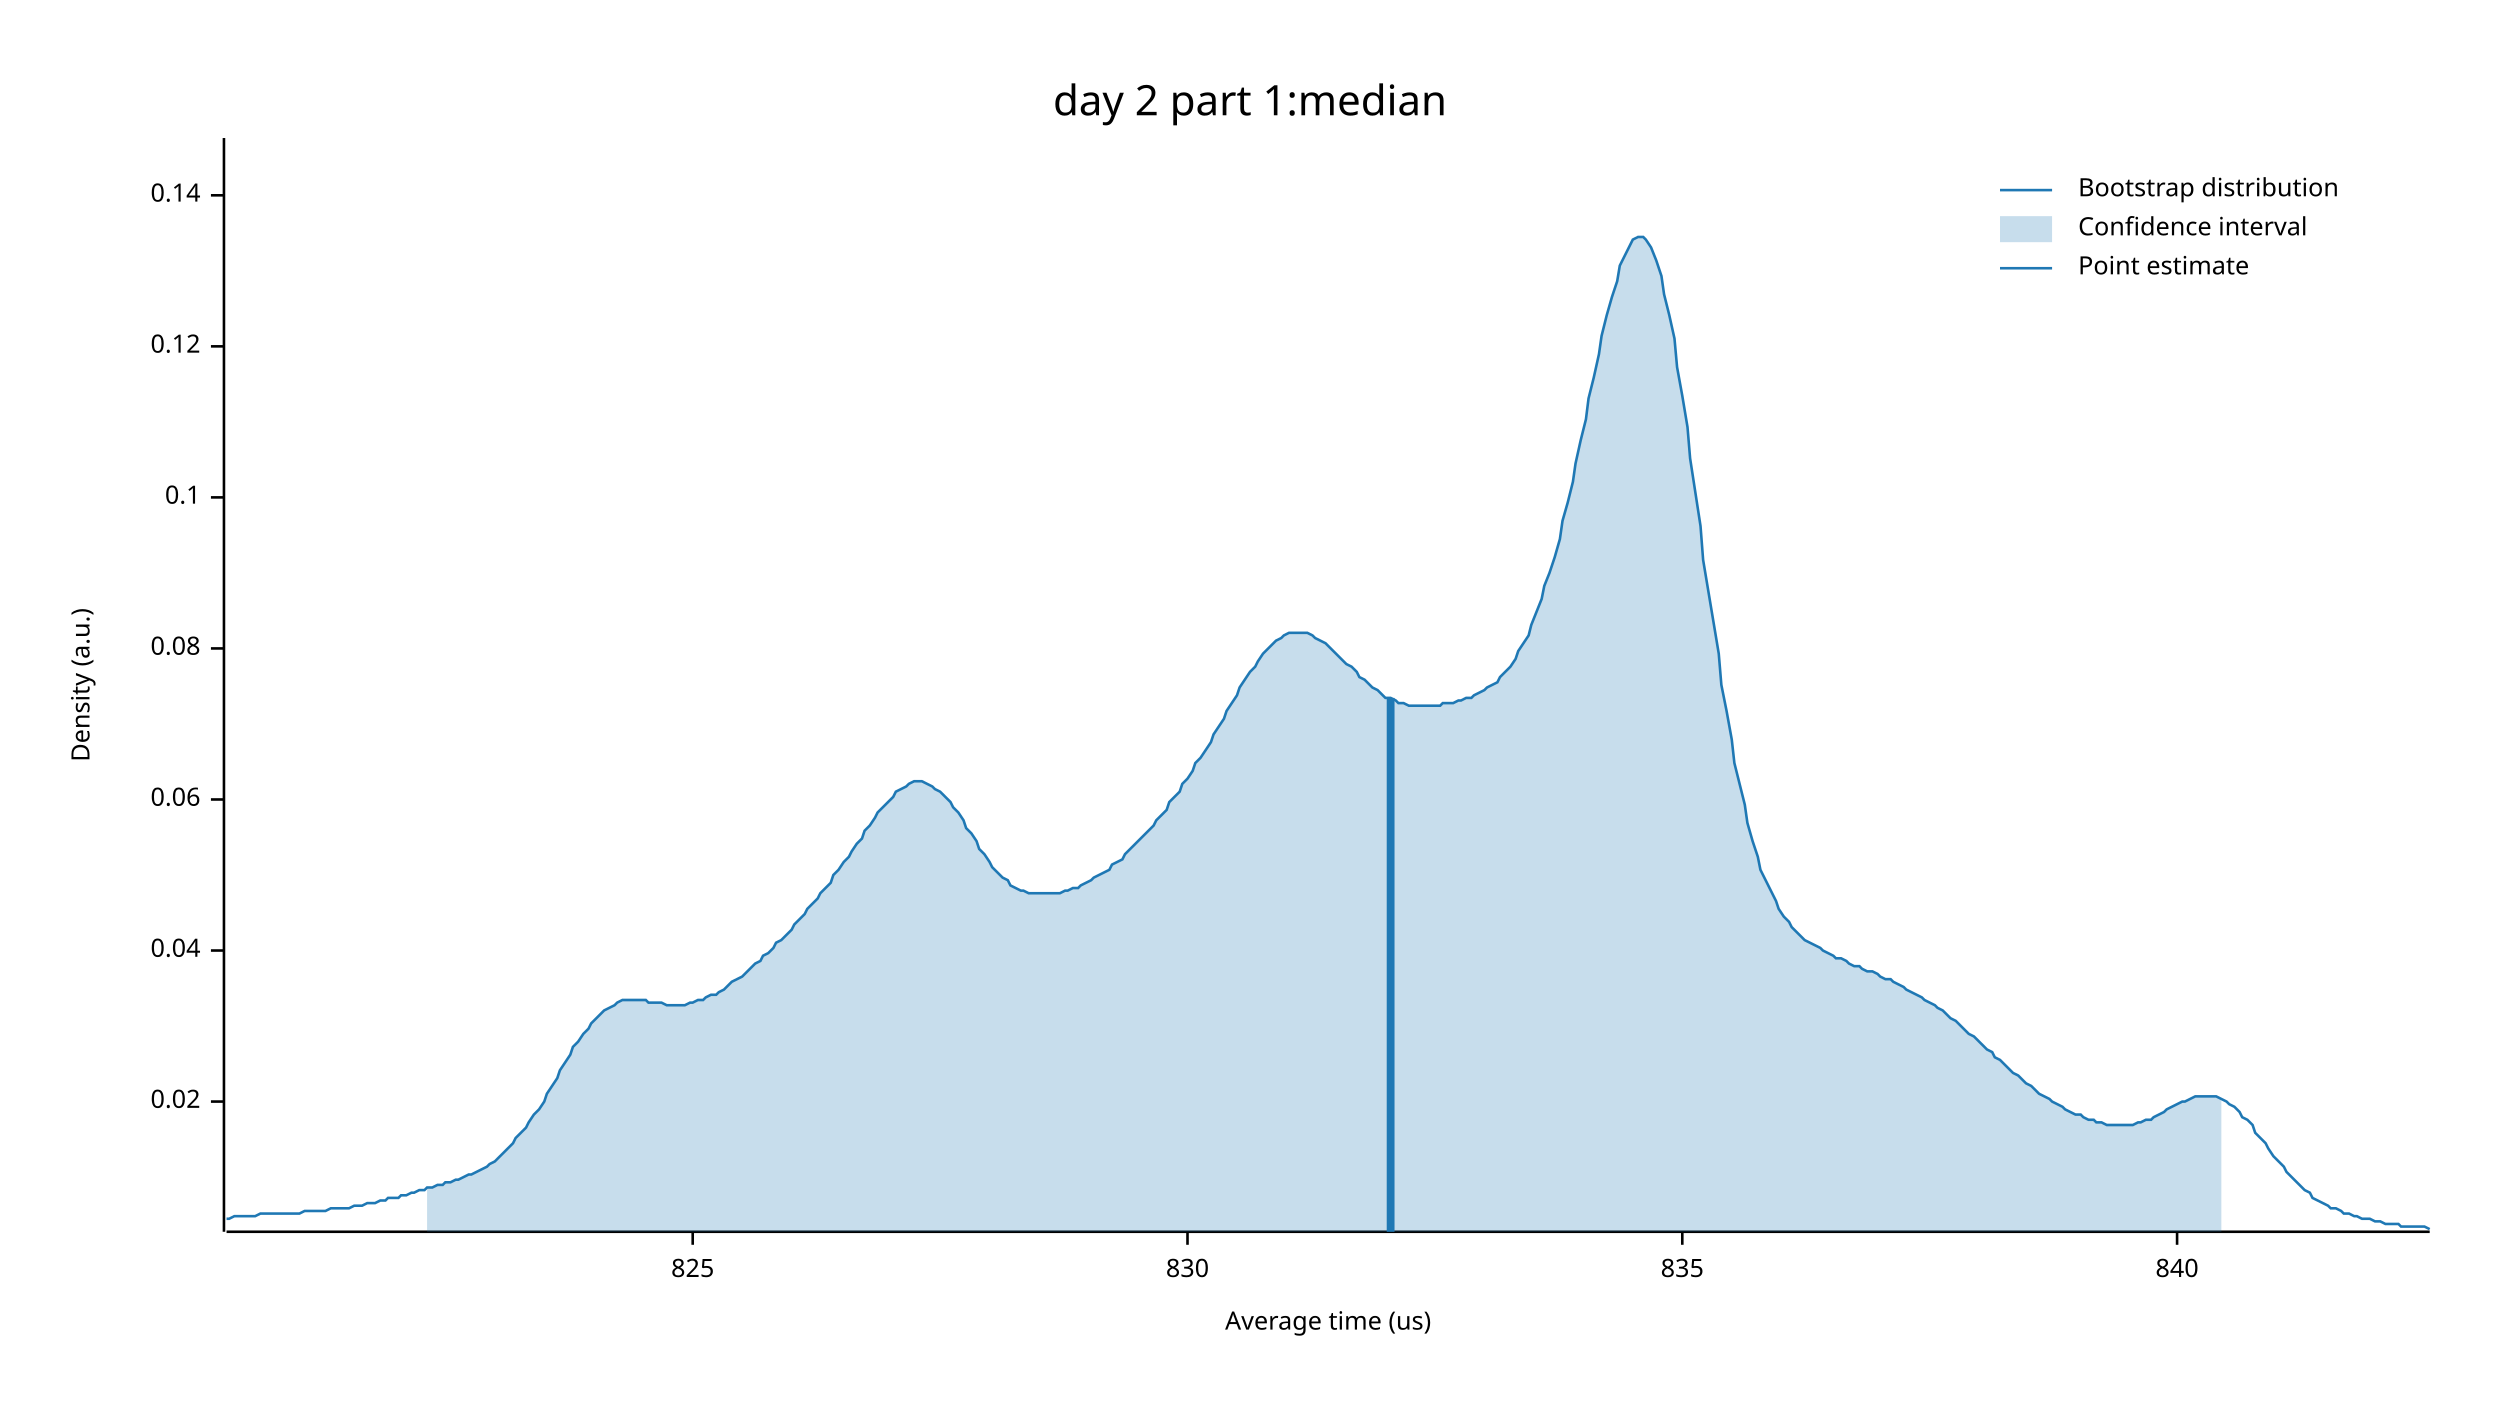
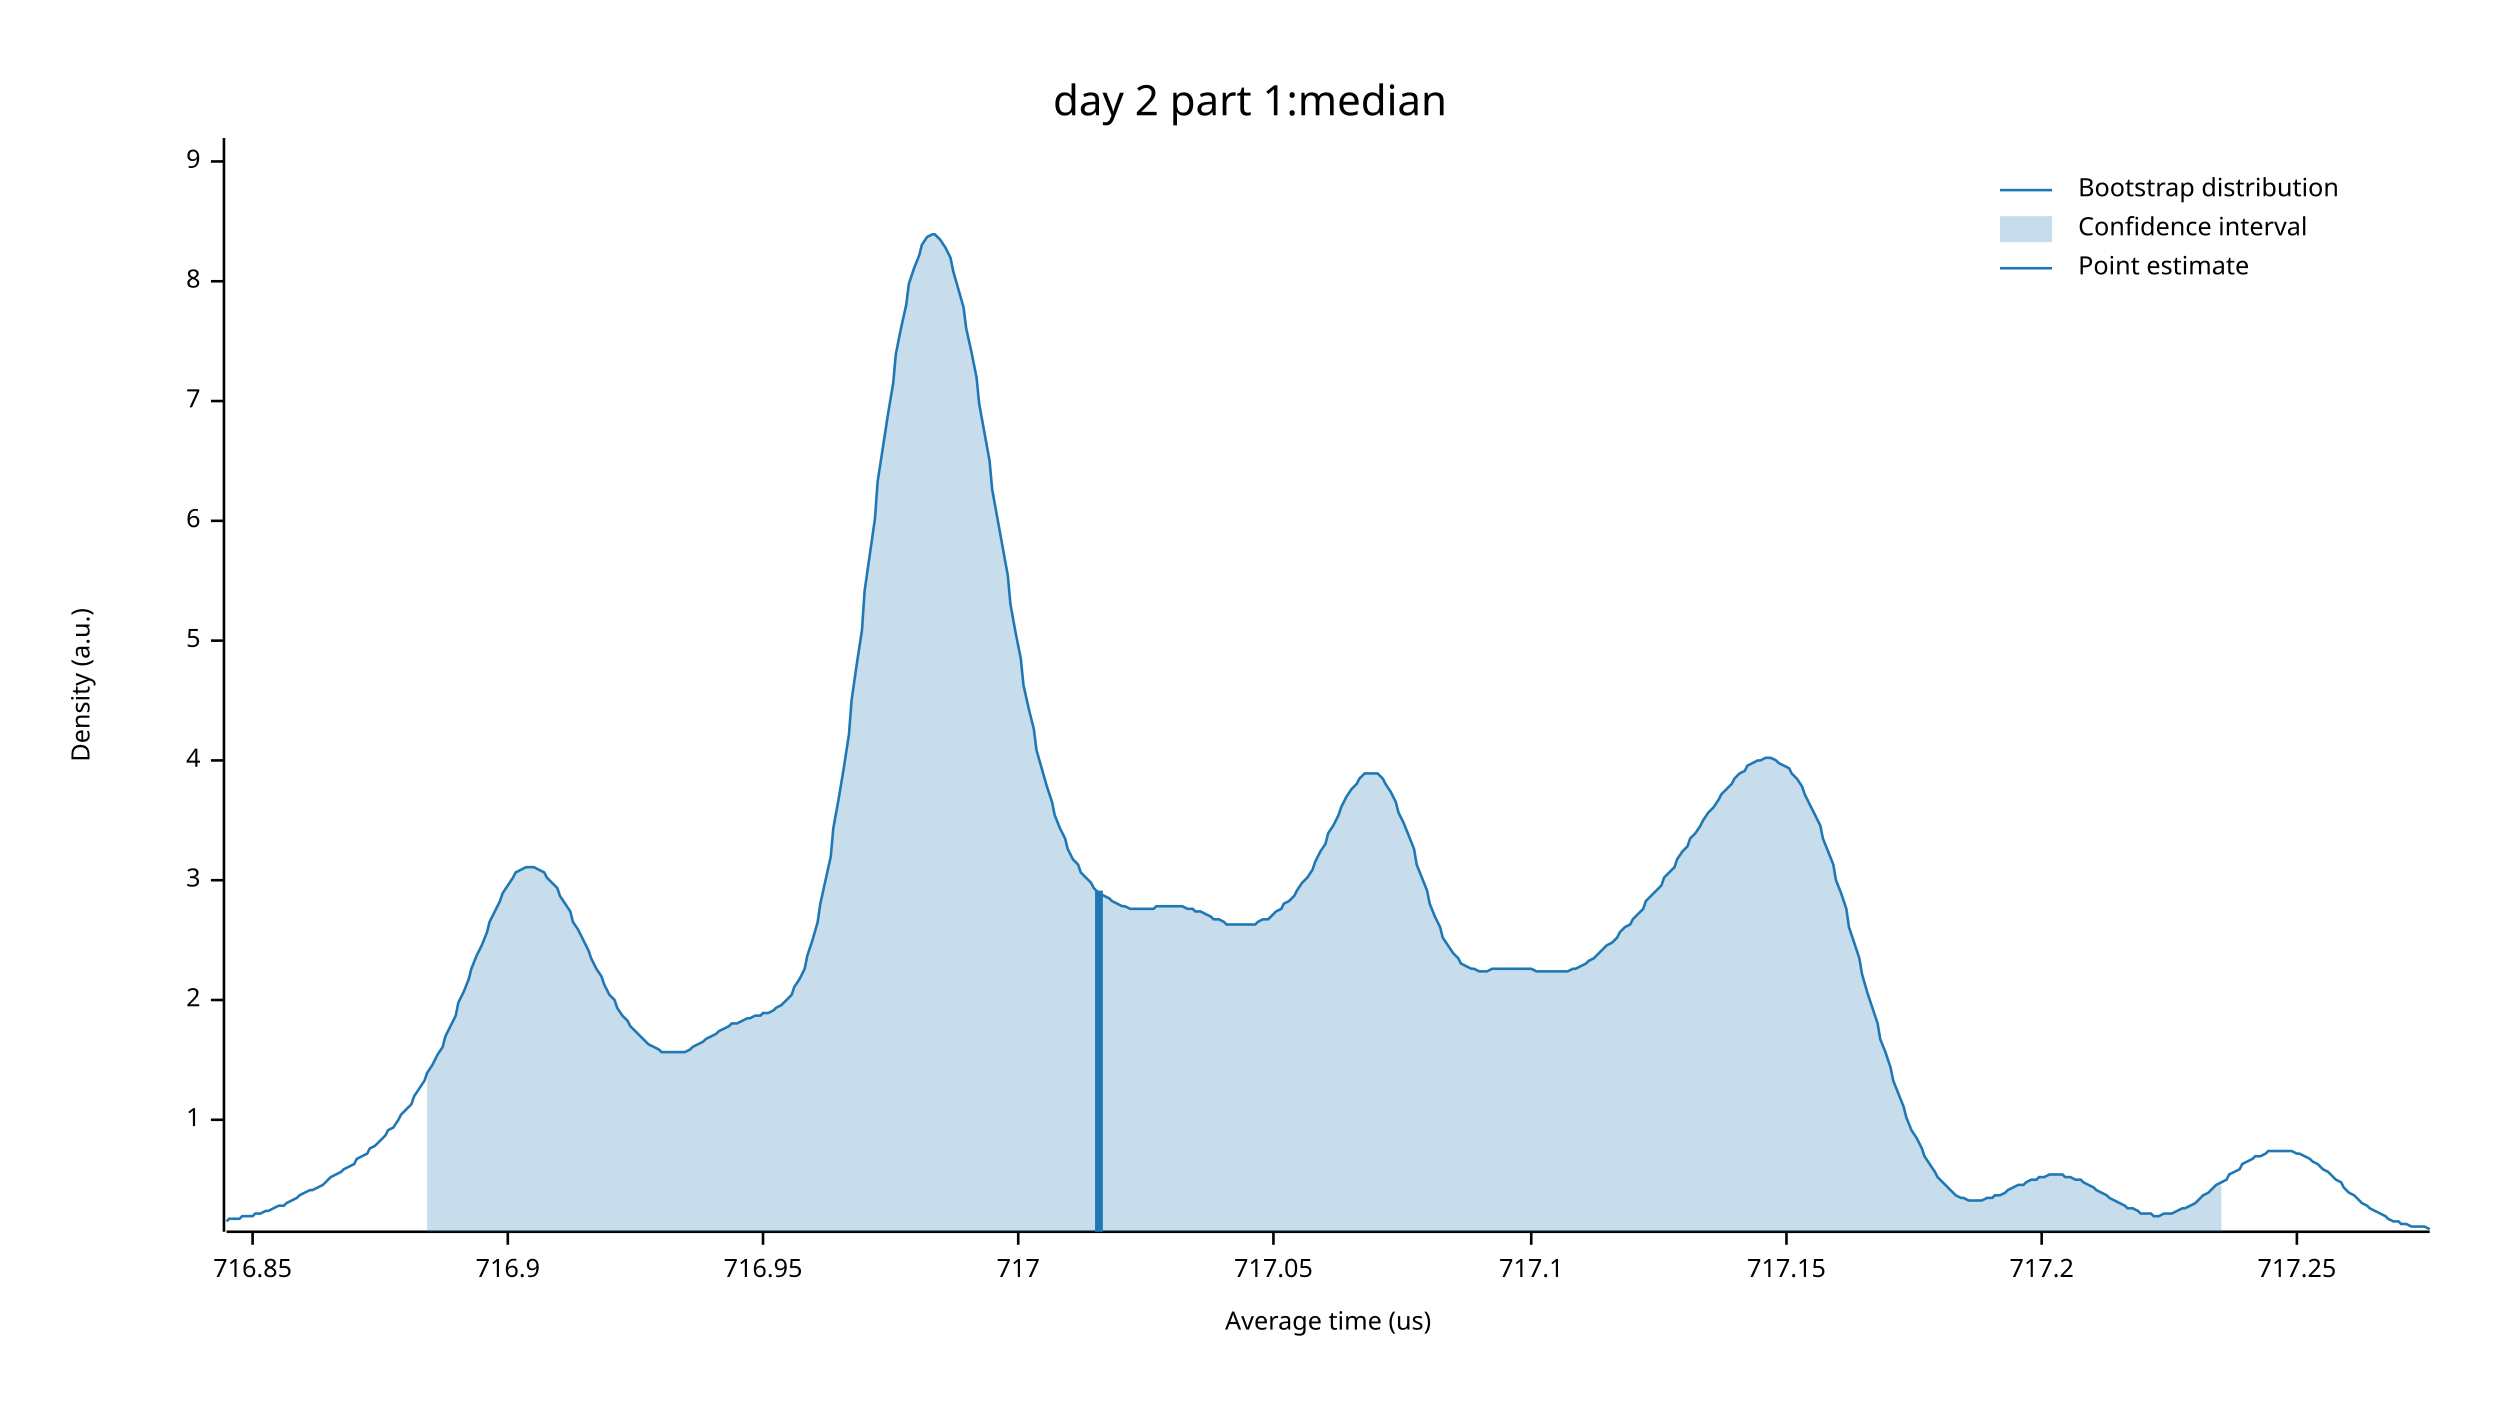
<svg xmlns="http://www.w3.org/2000/svg" width="960" height="540" viewBox="0 0 960 540">
  <text x="480" y="32" dy="0.76em" text-anchor="middle" font-family="sans-serif" font-size="16.129" opacity="1" fill="#000000">
day 2 part 1:median
</text>
  <text x="27" y="263" dy="0.76em" text-anchor="middle" font-family="sans-serif" font-size="9.677" opacity="1" fill="#000000" transform="rotate(270, 27, 263)">
Density (a.u.)
</text>
  <text x="510" y="513" dy="-0.5ex" text-anchor="middle" font-family="sans-serif" font-size="9.677" opacity="1" fill="#000000">
Average time (us)
</text>
  <polyline fill="none" opacity="1" stroke="#000000" stroke-width="1" points="86,53 86,473 " />
-   <text x="77" y="423" dy="0.5ex" text-anchor="end" font-family="sans-serif" font-size="9.677" opacity="1" fill="#000000">
- 0.02
+   <text x="77" y="430" dy="0.5ex" text-anchor="end" font-family="sans-serif" font-size="9.677" opacity="1" fill="#000000">
+ 1
</text>
-   <polyline fill="none" opacity="1" stroke="#000000" stroke-width="1" points="81,423 86,423 " />
-   <text x="77" y="365" dy="0.5ex" text-anchor="end" font-family="sans-serif" font-size="9.677" opacity="1" fill="#000000">
- 0.04
+   <polyline fill="none" opacity="1" stroke="#000000" stroke-width="1" points="81,430 86,430 " />
+   <text x="77" y="384" dy="0.5ex" text-anchor="end" font-family="sans-serif" font-size="9.677" opacity="1" fill="#000000">
+ 2
</text>
-   <polyline fill="none" opacity="1" stroke="#000000" stroke-width="1" points="81,365 86,365 " />
-   <text x="77" y="307" dy="0.5ex" text-anchor="end" font-family="sans-serif" font-size="9.677" opacity="1" fill="#000000">
- 0.06
+   <polyline fill="none" opacity="1" stroke="#000000" stroke-width="1" points="81,384 86,384 " />
+   <text x="77" y="338" dy="0.5ex" text-anchor="end" font-family="sans-serif" font-size="9.677" opacity="1" fill="#000000">
+ 3
</text>
-   <polyline fill="none" opacity="1" stroke="#000000" stroke-width="1" points="81,307 86,307 " />
-   <text x="77" y="249" dy="0.5ex" text-anchor="end" font-family="sans-serif" font-size="9.677" opacity="1" fill="#000000">
- 0.08
+   <polyline fill="none" opacity="1" stroke="#000000" stroke-width="1" points="81,338 86,338 " />
+   <text x="77" y="292" dy="0.5ex" text-anchor="end" font-family="sans-serif" font-size="9.677" opacity="1" fill="#000000">
+ 4
</text>
-   <polyline fill="none" opacity="1" stroke="#000000" stroke-width="1" points="81,249 86,249 " />
-   <text x="77" y="191" dy="0.5ex" text-anchor="end" font-family="sans-serif" font-size="9.677" opacity="1" fill="#000000">
- 0.1
+   <polyline fill="none" opacity="1" stroke="#000000" stroke-width="1" points="81,292 86,292 " />
+   <text x="77" y="246" dy="0.5ex" text-anchor="end" font-family="sans-serif" font-size="9.677" opacity="1" fill="#000000">
+ 5
</text>
-   <polyline fill="none" opacity="1" stroke="#000000" stroke-width="1" points="81,191 86,191 " />
-   <text x="77" y="133" dy="0.5ex" text-anchor="end" font-family="sans-serif" font-size="9.677" opacity="1" fill="#000000">
- 0.12
+   <polyline fill="none" opacity="1" stroke="#000000" stroke-width="1" points="81,246 86,246 " />
+   <text x="77" y="200" dy="0.5ex" text-anchor="end" font-family="sans-serif" font-size="9.677" opacity="1" fill="#000000">
+ 6
</text>
-   <polyline fill="none" opacity="1" stroke="#000000" stroke-width="1" points="81,133 86,133 " />
-   <text x="77" y="75" dy="0.5ex" text-anchor="end" font-family="sans-serif" font-size="9.677" opacity="1" fill="#000000">
- 0.14
+   <polyline fill="none" opacity="1" stroke="#000000" stroke-width="1" points="81,200 86,200 " />
+   <text x="77" y="154" dy="0.5ex" text-anchor="end" font-family="sans-serif" font-size="9.677" opacity="1" fill="#000000">
+ 7
</text>
-   <polyline fill="none" opacity="1" stroke="#000000" stroke-width="1" points="81,75 86,75 " />
+   <polyline fill="none" opacity="1" stroke="#000000" stroke-width="1" points="81,154 86,154 " />
+   <text x="77" y="108" dy="0.5ex" text-anchor="end" font-family="sans-serif" font-size="9.677" opacity="1" fill="#000000">
+ 8
+ </text>
+   <polyline fill="none" opacity="1" stroke="#000000" stroke-width="1" points="81,108 86,108 " />
+   <text x="77" y="62" dy="0.5ex" text-anchor="end" font-family="sans-serif" font-size="9.677" opacity="1" fill="#000000">
+ 9
+ </text>
+   <polyline fill="none" opacity="1" stroke="#000000" stroke-width="1" points="81,62 86,62 " />
  <polyline fill="none" opacity="1" stroke="#000000" stroke-width="1" points="87,473 933,473 " />
-   <text x="266" y="483" dy="0.76em" text-anchor="middle" font-family="sans-serif" font-size="9.677" opacity="1" fill="#000000">
- 825
+   <text x="97" y="483" dy="0.76em" text-anchor="middle" font-family="sans-serif" font-size="9.677" opacity="1" fill="#000000">
+ 716.85
</text>
-   <polyline fill="none" opacity="1" stroke="#000000" stroke-width="1" points="266,473 266,478 " />
-   <text x="456" y="483" dy="0.76em" text-anchor="middle" font-family="sans-serif" font-size="9.677" opacity="1" fill="#000000">
- 830
+   <polyline fill="none" opacity="1" stroke="#000000" stroke-width="1" points="97,473 97,478 " />
+   <text x="195" y="483" dy="0.76em" text-anchor="middle" font-family="sans-serif" font-size="9.677" opacity="1" fill="#000000">
+ 716.9
</text>
-   <polyline fill="none" opacity="1" stroke="#000000" stroke-width="1" points="456,473 456,478 " />
-   <text x="646" y="483" dy="0.76em" text-anchor="middle" font-family="sans-serif" font-size="9.677" opacity="1" fill="#000000">
- 835
+   <polyline fill="none" opacity="1" stroke="#000000" stroke-width="1" points="195,473 195,478 " />
+   <text x="293" y="483" dy="0.76em" text-anchor="middle" font-family="sans-serif" font-size="9.677" opacity="1" fill="#000000">
+ 716.95
</text>
-   <polyline fill="none" opacity="1" stroke="#000000" stroke-width="1" points="646,473 646,478 " />
-   <text x="836" y="483" dy="0.76em" text-anchor="middle" font-family="sans-serif" font-size="9.677" opacity="1" fill="#000000">
- 840
+   <polyline fill="none" opacity="1" stroke="#000000" stroke-width="1" points="293,473 293,478 " />
+   <text x="391" y="483" dy="0.76em" text-anchor="middle" font-family="sans-serif" font-size="9.677" opacity="1" fill="#000000">
+ 717
</text>
-   <polyline fill="none" opacity="1" stroke="#000000" stroke-width="1" points="836,473 836,478 " />
-   <polyline fill="none" opacity="1" stroke="#1F78B4" stroke-width="1" points="87,468 88,468 90,467 92,467 93,467 95,467 97,467 98,467 100,466 102,466 103,466 105,466 107,466 109,466 110,466 112,466 114,466 115,466 117,465 119,465 120,465 122,465 124,465 125,465 127,464 129,464 131,464 132,464 134,464 136,463 137,463 139,463 141,462 142,462 144,462 146,461 148,461 149,460 151,460 153,460 154,459 156,459 158,458 159,458 161,457 163,457 164,456 166,456 168,455 170,455 171,454 173,454 175,453 176,453 178,452 180,451 181,451 183,450 185,449 187,448 188,447 190,446 192,444 193,443 195,441 197,439 198,437 200,435 202,433 203,431 205,428 207,426 209,423 210,420 212,417 214,414 215,411 217,408 219,405 220,402 222,400 224,397 226,395 227,393 229,391 231,389 232,388 234,387 236,386 237,385 239,384 241,384 242,384 244,384 246,384 248,384 249,385 251,385 253,385 254,385 256,386 258,386 259,386 261,386 263,386 265,385 266,385 268,384 270,384 271,383 273,382 275,382 276,381 278,380 280,378 281,377 283,376 285,375 287,373 288,372 290,370 292,369 293,367 295,366 297,364 298,362 300,361 302,359 304,357 305,355 307,353 309,351 310,349 312,347 314,345 315,343 317,341 319,339 320,336 322,334 324,331 326,329 327,327 329,324 331,322 332,319 334,317 336,314 337,312 339,310 341,308 343,306 344,304 346,303 348,302 349,301 351,300 353,300 354,300 356,301 358,302 359,303 361,304 363,306 365,308 366,310 368,312 370,315 371,318 373,320 375,323 376,326 378,328 380,331 381,333 383,335 385,337 387,338 388,340 390,341 392,342 393,342 395,343 397,343 398,343 400,343 402,343 404,343 405,343 407,343 409,342 410,342 412,341 414,341 415,340 417,339 419,338 420,337 422,336 424,335 426,334 427,332 429,331 431,330 432,328 434,326 436,324 437,323 439,321 441,319 443,317 444,315 446,313 448,311 449,308 451,306 453,304 454,301 456,299 458,296 459,293 461,291 463,288 465,285 466,282 468,279 470,276 471,273 473,270 475,267 476,264 478,261 480,258 482,256 483,254 485,251 487,249 488,248 490,246 492,245 493,244 495,243 497,243 498,243 500,243 502,243 504,244 505,245 507,246 509,247 510,248 512,250 514,252 515,253 517,255 519,256 521,258 522,260 524,261 526,263 527,264 529,265 531,267 532,268 534,268 536,269 537,270 539,270 541,271 543,271 544,271 546,271 548,271 549,271 551,271 553,271 554,270 556,270 558,270 560,269 561,269 563,268 565,268 566,267 568,266 570,265 571,264 573,263 575,262 576,260 578,258 580,256 582,253 583,250 585,247 587,244 588,240 590,235 592,230 593,225 595,220 597,214 599,207 600,200 602,193 604,185 605,178 607,169 609,161 610,153 612,145 614,136 615,129 617,121 619,114 621,108 622,102 624,98 626,94 627,92 629,91 631,91 632,92 634,95 636,100 638,106 639,113 641,121 643,130 644,141 646,152 648,164 649,176 651,189 653,202 654,215 656,227 658,239 660,251 661,263 663,273 665,284 666,293 668,301 670,309 671,316 673,323 675,329 676,334 678,338 680,342 682,346 683,349 685,352 687,354 688,356 690,358 692,360 693,361 695,362 697,363 699,364 700,365 702,366 704,367 705,368 707,368 709,369 710,370 712,371 714,371 715,372 717,373 719,373 721,374 722,375 724,376 726,376 727,377 729,378 731,379 732,380 734,381 736,382 738,383 739,384 741,385 743,386 744,387 746,388 748,390 749,391 751,392 753,394 754,395 756,397 758,398 760,400 761,401 763,403 765,404 766,406 768,407 770,409 771,410 773,412 775,413 777,415 778,416 780,417 782,419 783,420 785,421 787,422 788,423 790,424 792,425 793,426 795,427 797,428 799,428 800,429 802,430 804,430 805,431 807,431 809,432 810,432 812,432 814,432 816,432 817,432 819,432 821,431 822,431 824,430 826,430 827,429 829,428 831,427 832,426 834,425 836,424 838,423 839,423 841,422 843,421 844,421 846,421 848,421 849,421 851,421 853,422 855,423 856,424 858,425 860,427 861,429 863,430 865,432 866,435 868,437 870,439 871,441 873,444 875,446 877,448 878,450 880,452 882,454 883,455 885,457 887,458 888,460 890,461 892,462 894,463 895,464 897,464 899,465 900,466 902,466 904,467 905,467 907,468 909,468 910,468 912,469 914,469 916,470 917,470 919,470 921,470 922,471 924,471 926,471 927,471 929,471 931,471 933,472 " />
-   <polygon opacity="0.25" fill="#1F78B4" points="164,456 166,456 168,455 170,455 171,454 173,454 175,453 176,453 178,452 180,451 181,451 183,450 185,449 187,448 188,447 190,446 192,444 193,443 195,441 197,439 198,437 200,435 202,433 203,431 205,428 207,426 209,423 210,420 212,417 214,414 215,411 217,408 219,405 220,402 222,400 224,397 226,395 227,393 229,391 231,389 232,388 234,387 236,386 237,385 239,384 241,384 242,384 244,384 246,384 248,384 249,385 251,385 253,385 254,385 256,386 258,386 259,386 261,386 263,386 265,385 266,385 268,384 270,384 271,383 273,382 275,382 276,381 278,380 280,378 281,377 283,376 285,375 287,373 288,372 290,370 292,369 293,367 295,366 297,364 298,362 300,361 302,359 304,357 305,355 307,353 309,351 310,349 312,347 314,345 315,343 317,341 319,339 320,336 322,334 324,331 326,329 327,327 329,324 331,322 332,319 334,317 336,314 337,312 339,310 341,308 343,306 344,304 346,303 348,302 349,301 351,300 353,300 354,300 356,301 358,302 359,303 361,304 363,306 365,308 366,310 368,312 370,315 371,318 373,320 375,323 376,326 378,328 380,331 381,333 383,335 385,337 387,338 388,340 390,341 392,342 393,342 395,343 397,343 398,343 400,343 402,343 404,343 405,343 407,343 409,342 410,342 412,341 414,341 415,340 417,339 419,338 420,337 422,336 424,335 426,334 427,332 429,331 431,330 432,328 434,326 436,324 437,323 439,321 441,319 443,317 444,315 446,313 448,311 449,308 451,306 453,304 454,301 456,299 458,296 459,293 461,291 463,288 465,285 466,282 468,279 470,276 471,273 473,270 475,267 476,264 478,261 480,258 482,256 483,254 485,251 487,249 488,248 490,246 492,245 493,244 495,243 497,243 498,243 500,243 502,243 504,244 505,245 507,246 509,247 510,248 512,250 514,252 515,253 517,255 519,256 521,258 522,260 524,261 526,263 527,264 529,265 531,267 532,268 534,268 536,269 537,270 539,270 541,271 543,271 544,271 546,271 548,271 549,271 551,271 553,271 554,270 556,270 558,270 560,269 561,269 563,268 565,268 566,267 568,266 570,265 571,264 573,263 575,262 576,260 578,258 580,256 582,253 583,250 585,247 587,244 588,240 590,235 592,230 593,225 595,220 597,214 599,207 600,200 602,193 604,185 605,178 607,169 609,161 610,153 612,145 614,136 615,129 617,121 619,114 621,108 622,102 624,98 626,94 627,92 629,91 631,91 632,92 634,95 636,100 638,106 639,113 641,121 643,130 644,141 646,152 648,164 649,176 651,189 653,202 654,215 656,227 658,239 660,251 661,263 663,273 665,284 666,293 668,301 670,309 671,316 673,323 675,329 676,334 678,338 680,342 682,346 683,349 685,352 687,354 688,356 690,358 692,360 693,361 695,362 697,363 699,364 700,365 702,366 704,367 705,368 707,368 709,369 710,370 712,371 714,371 715,372 717,373 719,373 721,374 722,375 724,376 726,376 727,377 729,378 731,379 732,380 734,381 736,382 738,383 739,384 741,385 743,386 744,387 746,388 748,390 749,391 751,392 753,394 754,395 756,397 758,398 760,400 761,401 763,403 765,404 766,406 768,407 770,409 771,410 773,412 775,413 777,415 778,416 780,417 782,419 783,420 785,421 787,422 788,423 790,424 792,425 793,426 795,427 797,428 799,428 800,429 802,430 804,430 805,431 807,431 809,432 810,432 812,432 814,432 816,432 817,432 819,432 821,431 822,431 824,430 826,430 827,429 829,428 831,427 832,426 834,425 836,424 838,423 839,423 841,422 843,421 844,421 846,421 848,421 849,421 851,421 853,422 853,473 164,473 " />
-   <polyline fill="none" opacity="1" stroke="#1F78B4" stroke-width="3" points="534,473 534,268 " />
+   <polyline fill="none" opacity="1" stroke="#000000" stroke-width="1" points="391,473 391,478 " />
+   <text x="489" y="483" dy="0.76em" text-anchor="middle" font-family="sans-serif" font-size="9.677" opacity="1" fill="#000000">
+ 717.05
+ </text>
+   <polyline fill="none" opacity="1" stroke="#000000" stroke-width="1" points="489,473 489,478 " />
+   <text x="588" y="483" dy="0.76em" text-anchor="middle" font-family="sans-serif" font-size="9.677" opacity="1" fill="#000000">
+ 717.1
+ </text>
+   <polyline fill="none" opacity="1" stroke="#000000" stroke-width="1" points="588,473 588,478 " />
+   <text x="686" y="483" dy="0.76em" text-anchor="middle" font-family="sans-serif" font-size="9.677" opacity="1" fill="#000000">
+ 717.15
+ </text>
+   <polyline fill="none" opacity="1" stroke="#000000" stroke-width="1" points="686,473 686,478 " />
+   <text x="784" y="483" dy="0.76em" text-anchor="middle" font-family="sans-serif" font-size="9.677" opacity="1" fill="#000000">
+ 717.2
+ </text>
+   <polyline fill="none" opacity="1" stroke="#000000" stroke-width="1" points="784,473 784,478 " />
+   <text x="882" y="483" dy="0.76em" text-anchor="middle" font-family="sans-serif" font-size="9.677" opacity="1" fill="#000000">
+ 717.25
+ </text>
+   <polyline fill="none" opacity="1" stroke="#000000" stroke-width="1" points="882,473 882,478 " />
+   <polyline fill="none" opacity="1" stroke="#1F78B4" stroke-width="1" points="87,469 88,468 90,468 92,468 93,467 95,467 97,467 98,466 100,466 102,465 103,465 105,464 107,463 109,463 110,462 112,461 114,460 115,459 117,458 119,457 120,457 122,456 124,455 125,454 127,452 129,451 131,450 132,449 134,448 136,447 137,445 139,444 141,443 142,441 144,440 146,438 148,436 149,434 151,433 153,430 154,428 156,426 158,424 159,421 161,418 163,415 164,412 166,409 168,405 170,402 171,398 173,394 175,390 176,385 178,381 180,376 181,372 183,367 185,363 187,358 188,354 190,350 192,346 193,343 195,340 197,337 198,335 200,334 202,333 203,333 205,333 207,334 209,335 210,337 212,339 214,341 215,344 217,347 219,350 220,354 222,357 224,361 226,365 227,368 229,372 231,375 232,378 234,382 236,384 237,387 239,390 241,392 242,394 244,396 246,398 248,400 249,401 251,402 253,403 254,404 256,404 258,404 259,404 261,404 263,404 265,403 266,402 268,401 270,400 271,399 273,398 275,397 276,396 278,395 280,394 281,393 283,393 285,392 287,391 288,391 290,390 292,390 293,389 295,389 297,388 298,387 300,386 302,384 304,382 305,379 307,376 309,372 310,367 312,361 314,354 315,347 317,338 319,329 320,318 322,307 324,295 326,282 327,269 329,255 331,242 332,227 334,213 336,199 337,185 339,172 341,159 343,147 344,136 346,126 348,117 349,109 351,103 353,98 354,94 356,91 358,90 359,90 361,92 363,95 365,99 366,104 368,111 370,118 371,126 373,135 375,145 376,155 378,166 380,177 381,188 383,199 385,210 387,221 388,232 390,243 392,253 393,263 395,272 397,280 398,288 400,295 402,302 404,308 405,313 407,318 409,322 410,326 412,330 414,332 415,335 417,337 419,339 420,341 422,343 424,344 426,345 427,346 429,347 431,348 432,348 434,349 436,349 437,349 439,349 441,349 443,349 444,348 446,348 448,348 449,348 451,348 453,348 454,348 456,349 458,349 459,350 461,350 463,351 465,352 466,353 468,353 470,354 471,355 473,355 475,355 476,355 478,355 480,355 482,355 483,354 485,353 487,353 488,352 490,350 492,349 493,347 495,346 497,344 498,342 500,339 502,337 504,334 505,331 507,327 509,324 510,320 512,317 514,313 515,310 517,306 519,303 521,301 522,299 524,297 526,297 527,297 529,297 531,299 532,301 534,304 536,308 537,312 539,316 541,321 543,326 544,332 546,337 548,342 549,347 551,352 553,356 554,360 556,363 558,366 560,368 561,370 563,371 565,372 566,372 568,373 570,373 571,373 573,372 575,372 576,372 578,372 580,372 582,372 583,372 585,372 587,372 588,372 590,373 592,373 593,373 595,373 597,373 599,373 600,373 602,373 604,372 605,372 607,371 609,370 610,369 612,368 614,366 615,365 617,363 619,362 621,360 622,358 624,356 626,355 627,353 629,351 631,349 632,346 634,344 636,342 638,340 639,337 641,335 643,333 644,330 646,327 648,325 649,322 651,320 653,317 654,315 656,312 658,310 660,307 661,305 663,303 665,301 666,299 668,297 670,296 671,294 673,293 675,292 676,292 678,291 680,291 682,292 683,293 685,294 687,295 688,297 690,299 692,302 693,305 695,309 697,313 699,317 700,322 702,327 704,332 705,338 707,343 709,349 710,356 712,362 714,368 715,374 717,381 719,387 721,393 722,399 724,404 726,410 727,415 729,420 731,425 732,429 734,434 736,437 738,441 739,444 741,447 743,450 744,452 746,454 748,456 749,457 751,459 753,460 754,460 756,461 758,461 760,461 761,461 763,460 765,460 766,459 768,459 770,458 771,457 773,456 775,455 777,455 778,454 780,453 782,453 783,452 785,452 787,451 788,451 790,451 792,451 793,452 795,452 797,453 799,453 800,454 802,455 804,456 805,457 807,458 809,459 810,460 812,461 814,462 816,463 817,464 819,464 821,465 822,466 824,466 826,466 827,467 829,467 831,466 832,466 834,466 836,465 838,464 839,464 841,463 843,462 844,461 846,459 848,458 849,457 851,455 853,454 855,453 856,451 858,450 860,449 861,447 863,446 865,445 866,444 868,444 870,443 871,442 873,442 875,442 877,442 878,442 880,442 882,443 883,443 885,444 887,445 888,446 890,447 892,449 894,450 895,451 897,453 899,454 900,456 902,458 904,459 905,460 907,462 909,463 910,464 912,465 914,466 916,467 917,468 919,469 921,469 922,470 924,470 926,471 927,471 929,471 931,471 933,472 " />
+   <polygon opacity="0.25" fill="#1F78B4" points="164,412 166,409 168,405 170,402 171,398 173,394 175,390 176,385 178,381 180,376 181,372 183,367 185,363 187,358 188,354 190,350 192,346 193,343 195,340 197,337 198,335 200,334 202,333 203,333 205,333 207,334 209,335 210,337 212,339 214,341 215,344 217,347 219,350 220,354 222,357 224,361 226,365 227,368 229,372 231,375 232,378 234,382 236,384 237,387 239,390 241,392 242,394 244,396 246,398 248,400 249,401 251,402 253,403 254,404 256,404 258,404 259,404 261,404 263,404 265,403 266,402 268,401 270,400 271,399 273,398 275,397 276,396 278,395 280,394 281,393 283,393 285,392 287,391 288,391 290,390 292,390 293,389 295,389 297,388 298,387 300,386 302,384 304,382 305,379 307,376 309,372 310,367 312,361 314,354 315,347 317,338 319,329 320,318 322,307 324,295 326,282 327,269 329,255 331,242 332,227 334,213 336,199 337,185 339,172 341,159 343,147 344,136 346,126 348,117 349,109 351,103 353,98 354,94 356,91 358,90 359,90 361,92 363,95 365,99 366,104 368,111 370,118 371,126 373,135 375,145 376,155 378,166 380,177 381,188 383,199 385,210 387,221 388,232 390,243 392,253 393,263 395,272 397,280 398,288 400,295 402,302 404,308 405,313 407,318 409,322 410,326 412,330 414,332 415,335 417,337 419,339 420,341 422,343 424,344 426,345 427,346 429,347 431,348 432,348 434,349 436,349 437,349 439,349 441,349 443,349 444,348 446,348 448,348 449,348 451,348 453,348 454,348 456,349 458,349 459,350 461,350 463,351 465,352 466,353 468,353 470,354 471,355 473,355 475,355 476,355 478,355 480,355 482,355 483,354 485,353 487,353 488,352 490,350 492,349 493,347 495,346 497,344 498,342 500,339 502,337 504,334 505,331 507,327 509,324 510,320 512,317 514,313 515,310 517,306 519,303 521,301 522,299 524,297 526,297 527,297 529,297 531,299 532,301 534,304 536,308 537,312 539,316 541,321 543,326 544,332 546,337 548,342 549,347 551,352 553,356 554,360 556,363 558,366 560,368 561,370 563,371 565,372 566,372 568,373 570,373 571,373 573,372 575,372 576,372 578,372 580,372 582,372 583,372 585,372 587,372 588,372 590,373 592,373 593,373 595,373 597,373 599,373 600,373 602,373 604,372 605,372 607,371 609,370 610,369 612,368 614,366 615,365 617,363 619,362 621,360 622,358 624,356 626,355 627,353 629,351 631,349 632,346 634,344 636,342 638,340 639,337 641,335 643,333 644,330 646,327 648,325 649,322 651,320 653,317 654,315 656,312 658,310 660,307 661,305 663,303 665,301 666,299 668,297 670,296 671,294 673,293 675,292 676,292 678,291 680,291 682,292 683,293 685,294 687,295 688,297 690,299 692,302 693,305 695,309 697,313 699,317 700,322 702,327 704,332 705,338 707,343 709,349 710,356 712,362 714,368 715,374 717,381 719,387 721,393 722,399 724,404 726,410 727,415 729,420 731,425 732,429 734,434 736,437 738,441 739,444 741,447 743,450 744,452 746,454 748,456 749,457 751,459 753,460 754,460 756,461 758,461 760,461 761,461 763,460 765,460 766,459 768,459 770,458 771,457 773,456 775,455 777,455 778,454 780,453 782,453 783,452 785,452 787,451 788,451 790,451 792,451 793,452 795,452 797,453 799,453 800,454 802,455 804,456 805,457 807,458 809,459 810,460 812,461 814,462 816,463 817,464 819,464 821,465 822,466 824,466 826,466 827,467 829,467 831,466 832,466 834,466 836,465 838,464 839,464 841,463 843,462 844,461 846,459 848,458 849,457 851,455 853,454 853,473 164,473 " />
+   <polyline fill="none" opacity="1" stroke="#1F78B4" stroke-width="3" points="422,473 422,342 " />
  <text x="798" y="68" dy="0.76em" text-anchor="start" font-family="sans-serif" font-size="9.677" opacity="1" fill="#000000">
Bootstrap distribution
</text>
  <text x="798" y="83" dy="0.76em" text-anchor="start" font-family="sans-serif" font-size="9.677" opacity="1" fill="#000000">
Confidence interval
</text>
  <text x="798" y="98" dy="0.76em" text-anchor="start" font-family="sans-serif" font-size="9.677" opacity="1" fill="#000000">
Point estimate
</text>
  <polyline fill="none" opacity="1" stroke="#1F78B4" stroke-width="1" points="768,73 788,73 " />
  <rect x="768" y="83" width="20" height="10" opacity="0.25" fill="#1F78B4" stroke="none" />
  <polyline fill="none" opacity="1" stroke="#1F78B4" stroke-width="1" points="768,103 788,103 " />
</svg>
